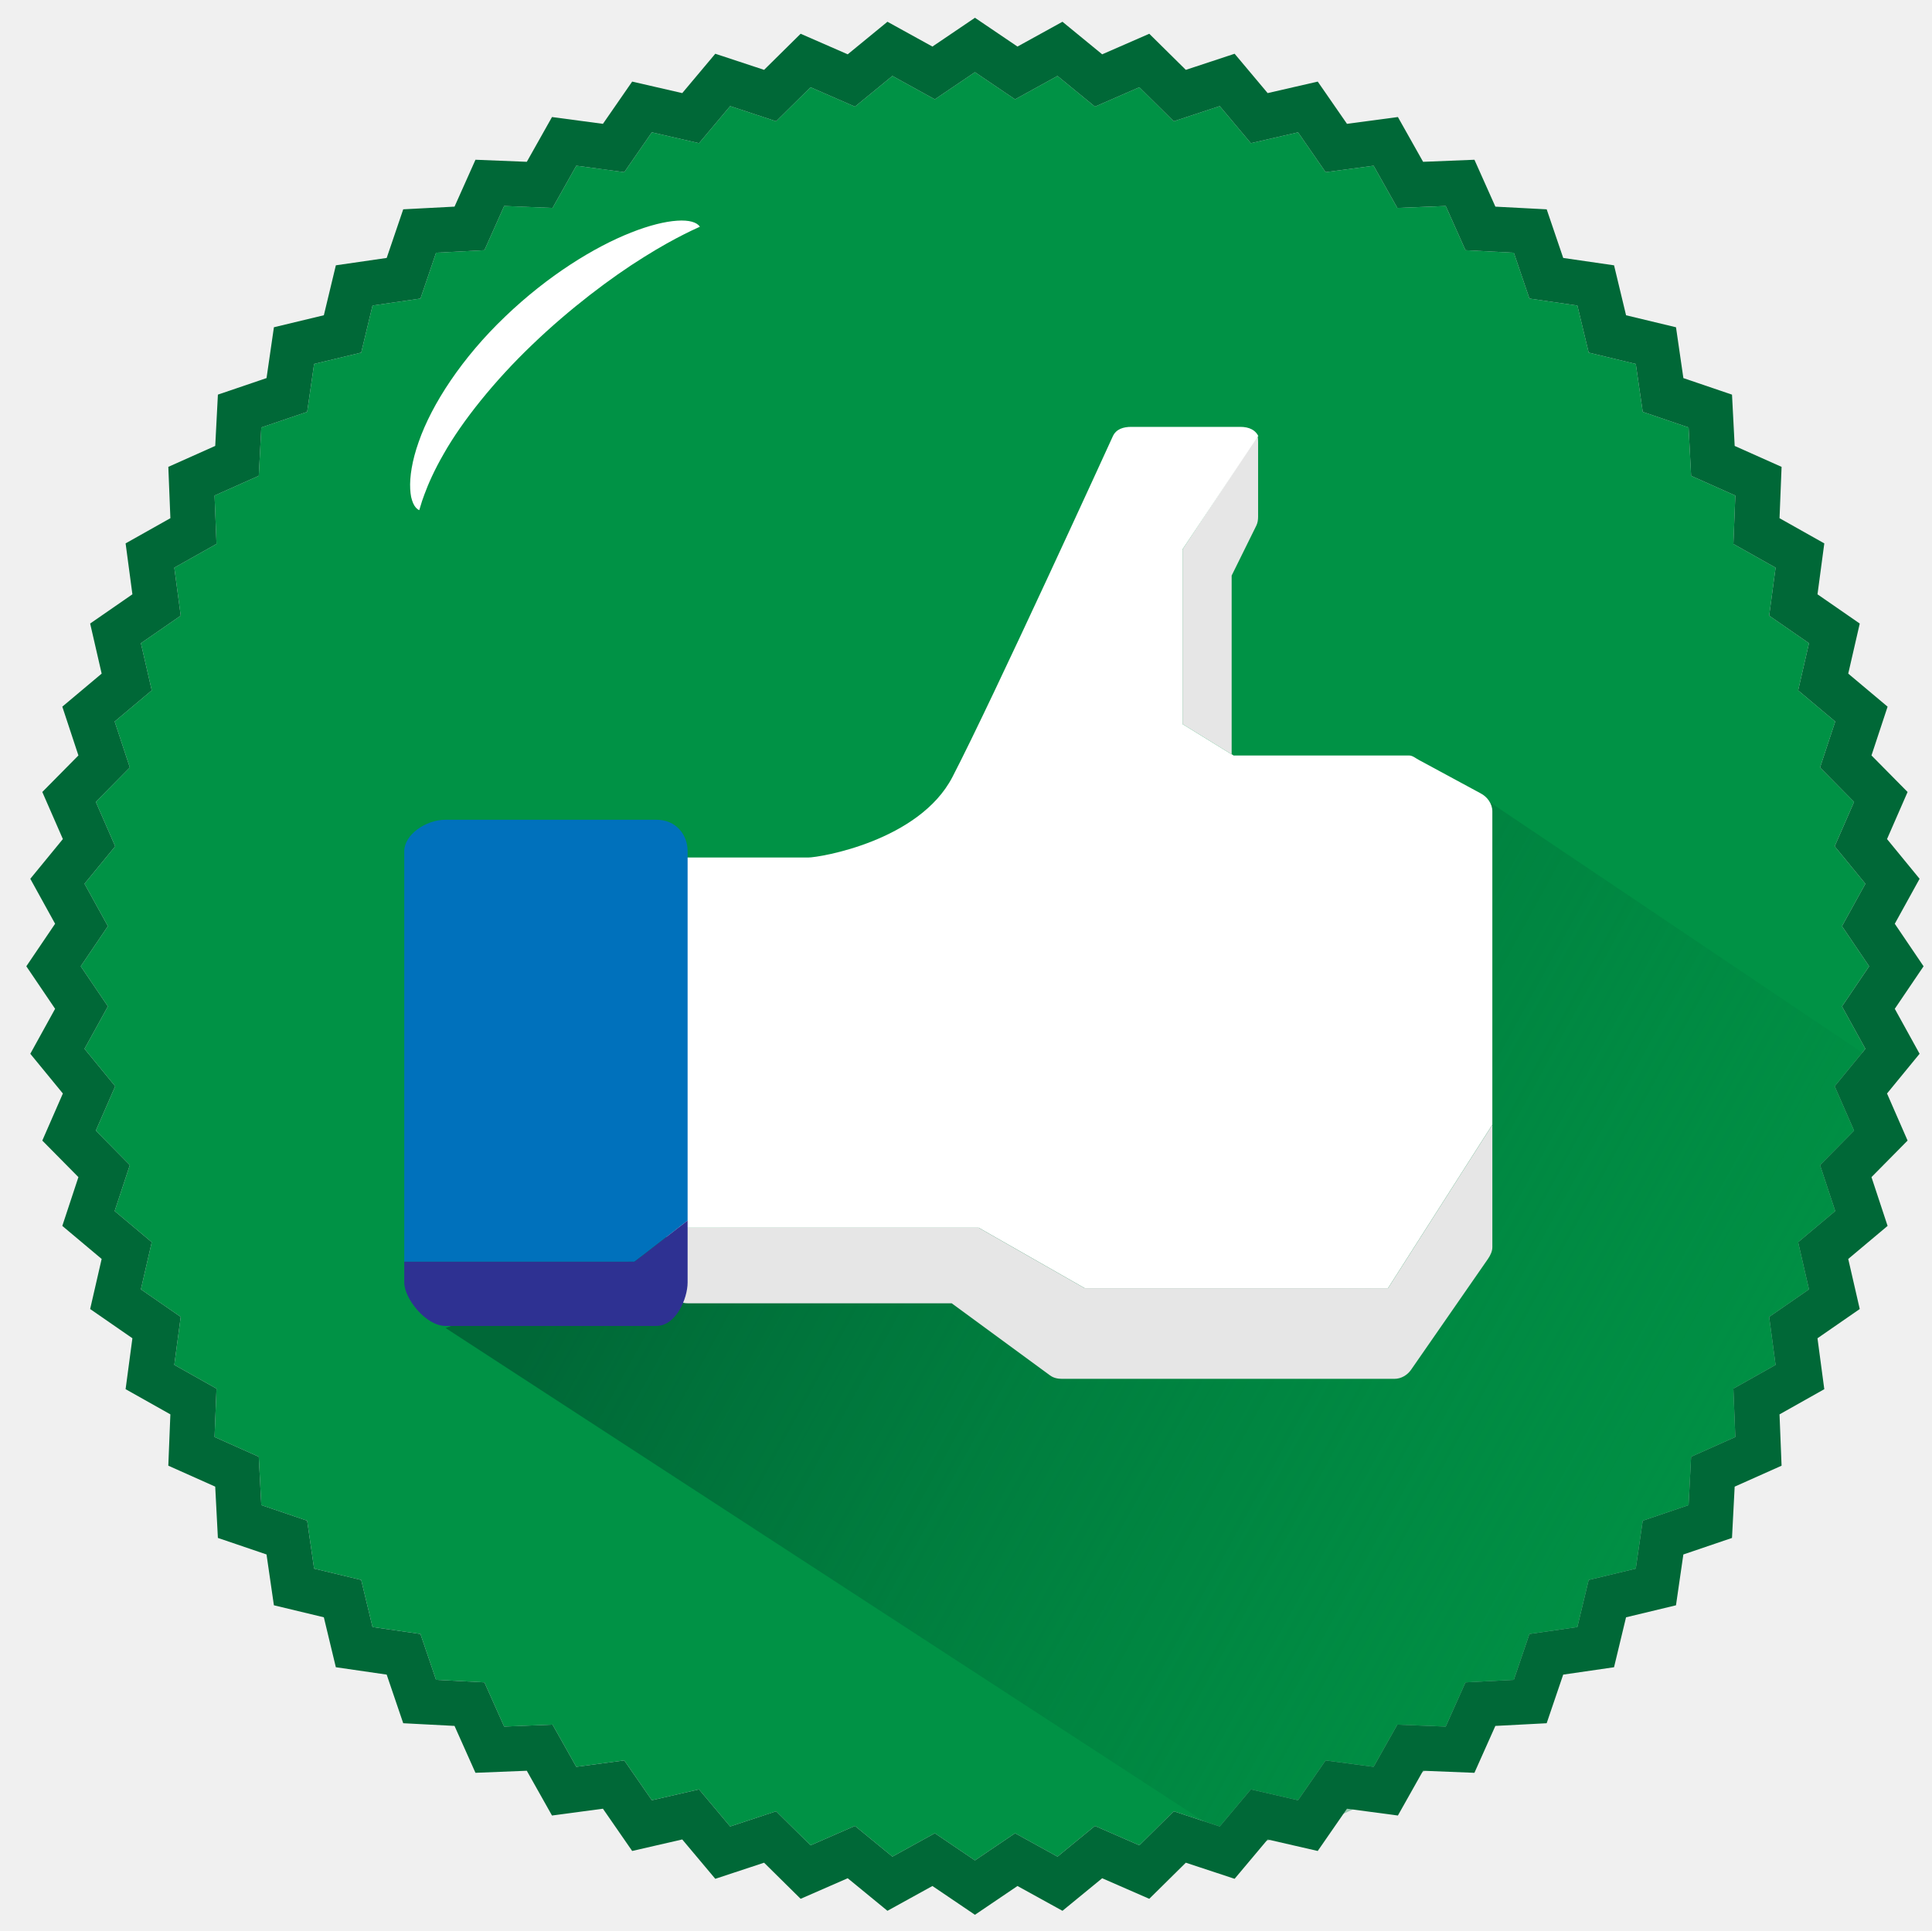
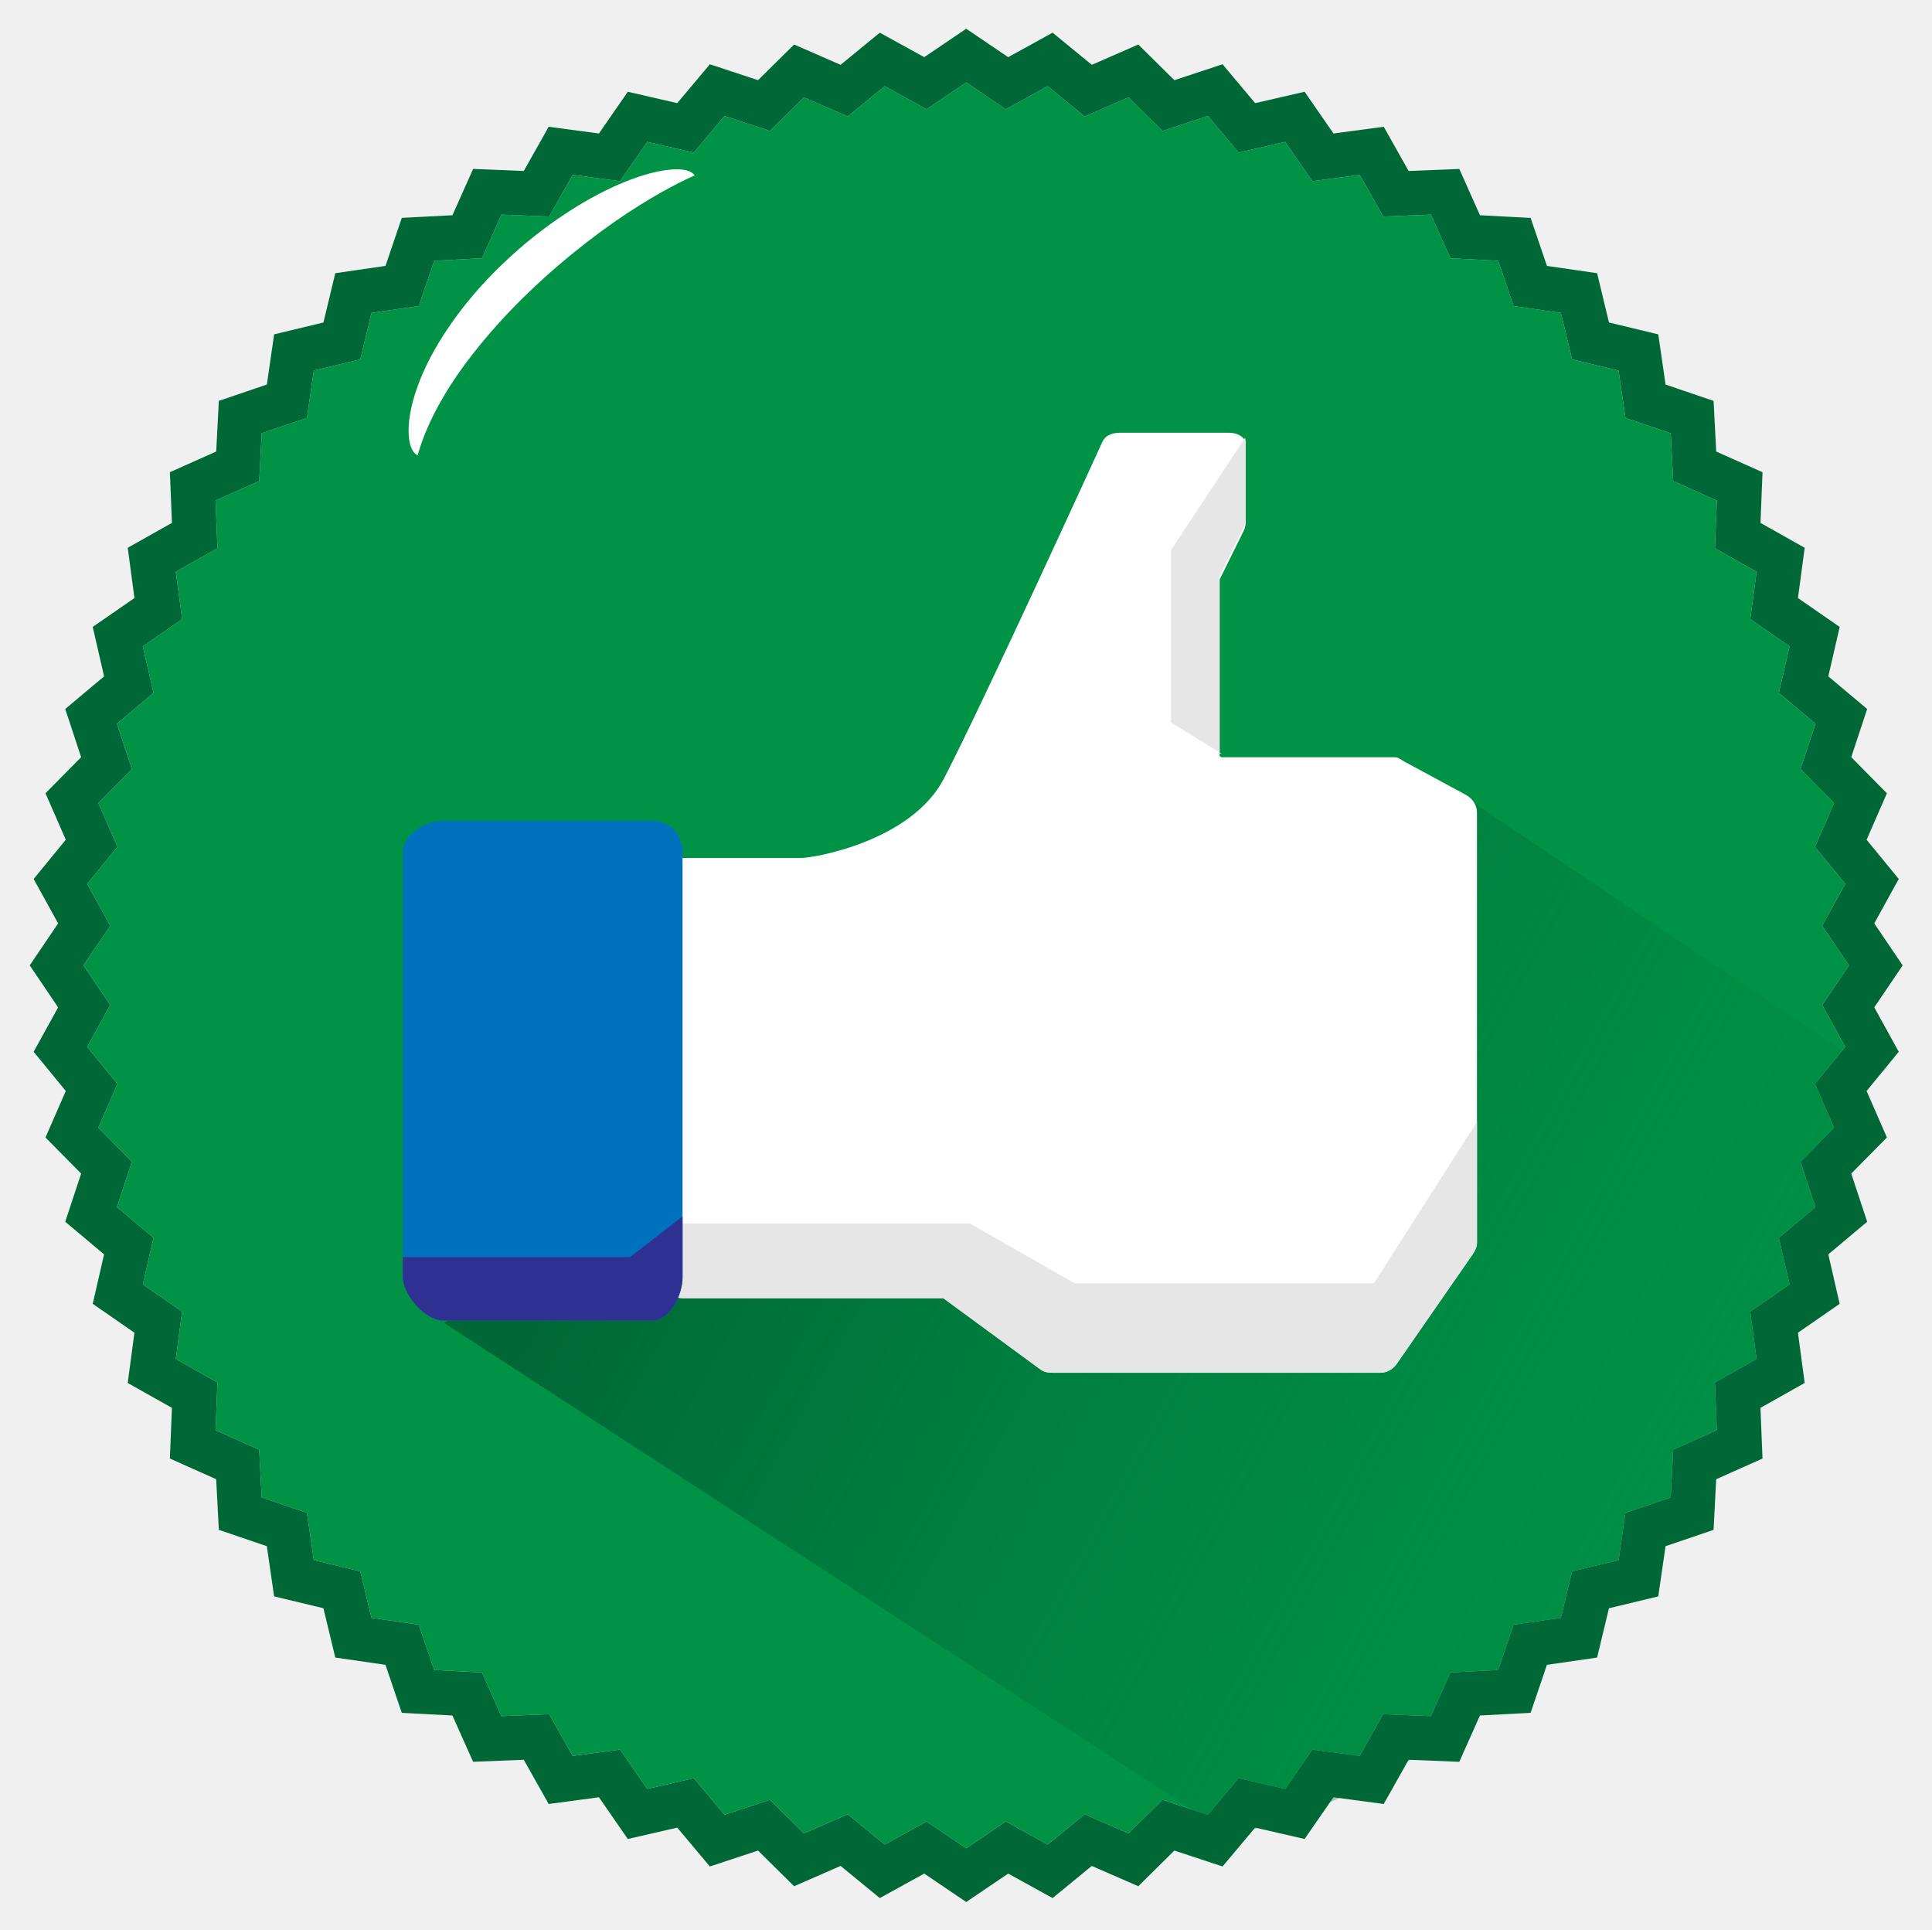
- <svg xmlns="http://www.w3.org/2000/svg" version="1.1" id="Layer_1" x="0px" y="0px" width="511.37px" height="511px" viewBox="0 0 511.37 511" enable-background="new 0 0 511.37 511" xml:space="preserve">
+ <svg xmlns="http://www.w3.org/2000/svg" version="1.1" id="Layer_1" x="0px" y="0px" width="518px" height="517.333px" viewBox="0 0 518 517.333" enable-background="new 0 0 518 517.333" xml:space="preserve">
+   <g>
+     <polygon fill="#009245" points="459.799,370.594 470.97,364.308 469.272,351.604 479.811,344.312 476.94,331.823 486.757,323.582    482.738,311.415 491.744,302.297 486.612,290.551 494.741,280.637 488.547,269.411 495.736,258.79 488.547,248.169    494.741,236.942 486.612,227.03 491.744,215.284 482.738,206.167 486.757,194 476.942,185.759 479.813,173.27 469.274,165.978    470.972,153.276 459.802,146.992 460.316,134.184 448.612,128.958 447.945,116.157 435.809,112.029 433.967,99.342 421.504,96.345    418.507,83.88 405.819,82.038 401.691,69.901 388.889,69.234 383.662,57.529 370.855,58.044 364.571,46.873 351.867,48.571    344.576,38.032 332.085,40.902 323.846,31.087 311.676,35.106 302.56,26.099 290.815,31.23 280.901,23.103 269.673,29.296    259.053,22.107 248.432,29.296 237.204,23.103 227.293,31.23 215.547,26.099 206.431,35.106 194.262,31.086 186.023,40.901    173.533,38.031 166.242,48.57 153.539,46.872 147.254,58.041 134.448,57.526 129.221,69.231 116.42,69.898 112.292,82.034    99.605,83.876 96.608,96.34 84.143,99.337 82.301,112.024 70.165,116.152 69.497,128.953 57.792,134.18 58.307,146.987    47.137,153.272 48.834,165.976 38.295,173.268 41.165,185.757 31.351,193.997 35.369,206.166 26.362,215.284 31.493,227.029    23.366,236.943 29.559,248.17 22.37,258.79 29.559,269.411 23.367,280.638 31.493,290.551 26.362,302.296 35.369,311.414    31.35,323.58 41.164,331.82 38.295,344.31 48.833,351.601 47.135,364.304 58.306,370.588 57.79,383.396 69.494,388.622    70.161,401.424 82.297,405.551 84.139,418.238 96.604,421.235 99.6,433.7 112.288,435.541 116.415,447.679 129.217,448.346    134.443,460.05 147.251,459.536 153.535,470.708 166.239,469.009 173.531,479.548 186.021,476.679 194.26,486.493 206.43,482.475    215.547,491.481 227.292,486.351 237.206,494.477 248.432,488.284 259.053,495.473 269.674,488.284 280.902,494.477    290.813,486.351 302.56,491.481 311.675,482.475 323.844,486.493 332.083,476.68 344.572,479.549 351.866,469.011 364.568,470.709    370.852,459.538 383.659,460.054 388.885,448.35 401.686,447.682 405.814,435.545 418.502,433.705 421.499,421.24 433.964,418.243    435.804,405.556 447.941,401.428 448.609,388.627 460.314,383.4  " />
+     <linearGradient id="SVGID_1_" gradientUnits="userSpaceOnUse" x1="534.496" y1="447.882" x2="195.4" y2="261.604">
+       <stop offset="0" style="stop-color:#009245;stop-opacity:0" />
+       <stop offset="1" style="stop-color:#006837" />
+     </linearGradient>
+     <path fill="url(#SVGID_1_)" d="M393.615,214.194L220.082,317.573l-101.143,36.973l210.72,137.108c0,0,53.712-6.352,111.066-75.686   s54.408-133.499,54.408-133.499L393.615,214.194z" />
+     <g>
+       <path fill="#FFFFFF" d="M334.046,118.359l-0.024,0.037c0.079,0.156,0.162,0.309,0.226,0.483L334.046,118.359z" />
+       <path fill="#FFFFFF" d="M392.828,212.969l-16.23-8.774c-0.752-0.381-1.696-1.195-2.539-1.195H327.77h-0.272L327,202.693v-47.335    l6.514-13.192c0.373-0.746,0.486-1.569,0.486-2.403v-19.699c0-0.512-0.011-0.999-0.114-1.465l0.135-0.203    c-0.86-1.695-2.61-2.396-4.732-2.396h-28.852c-2.11,0-4.025,0.581-4.894,2.503c-0.318,0.702-31.9,69.867-42.455,90.197    C244.3,225.624,217.999,230,214.89,230h-34.239c-1.446,0-2.831,0.831-3.842,1.865c-1.01,1.034-1.562,2.955-1.53,4.4L177.33,328    l0.338,14.897c0.066,2.918,2.451,5.103,5.371,5.103h69.863l26.036,19.096c0.925,0.683,2.044,0.904,3.193,0.904h87.949    c1.77,0,3.426-0.974,4.428-2.434l20.323-29.302c0.615-0.894,1.17-2.007,1.17-3.094V300.73v-82.967    C396,215.738,394.635,213.884,392.828,212.969z" />
+     </g>
+     <path fill="#E6E6E6" d="M288.1,344l-28.056-16H177.33l0.338,14.897c0.066,2.918,2.451,5.103,5.371,5.103h69.863l26.036,19.096   c0.925,0.683,2.044,0.904,3.193,0.904h87.949c1.77,0,3.426-0.974,4.428-2.434l20.323-29.302c0.615-0.894,1.17-2.007,1.17-3.094   V300.73L368.388,344H288.1z" />
+     <path fill="#0071BC" d="M174.711,220h-55.772c-5.237,0-10.939,3.946-10.939,8.341V337v0.946v4.547   c0,4.23,5.702,11.507,10.939,11.507h55.772c5.237,0,8.289-7.277,8.289-11.507v-15.88v-0.518v-97.754   C183,223.946,179.948,220,174.711,220z" />
+     <path fill="#006837" d="M502.519,270.047l7.621-11.256l-7.621-11.257l6.568-11.905l-8.621-10.514l5.444-12.462l-9.558-9.675   l4.265-12.914l-10.416-8.745l3.046-13.256l-11.184-7.739l1.801-13.48l-11.851-6.668l0.545-13.587l-12.415-5.544l-0.707-13.578   l-12.872-4.378l-1.953-13.455l-13.218-3.178l-3.178-13.219l-13.455-1.952l-4.377-12.873l-13.579-0.708l-5.544-12.415l-13.588,0.546   l-6.668-11.853l-13.48,1.801l-7.738-11.184l-13.257,3.046l-8.745-10.417l-12.915,4.265l-9.675-9.558l-12.462,5.444l-10.515-8.62   l-11.906,6.566l-11.256-7.62l-11.257,7.62l-11.906-6.567l-10.514,8.621l-12.462-5.444l-9.675,9.558l-12.914-4.265l-8.746,10.417   l-13.255-3.046l-7.739,11.184l-13.479-1.802l-6.669,11.852l-13.587-0.546L121.308,57.7l-13.578,0.708l-4.378,12.872l-13.455,1.952   l-3.178,13.219L73.5,89.629l-1.952,13.455l-12.872,4.378l-0.708,13.578l-12.416,5.545l0.546,13.588l-11.853,6.668l1.801,13.48   l-11.184,7.738l3.046,13.257l-10.417,8.746l4.265,12.914l-9.559,9.675l5.444,12.462l-8.621,10.516l6.567,11.905L7.968,258.79   l7.619,11.256l-6.567,11.906l8.621,10.514l-5.444,12.462l9.558,9.674l-4.265,12.914l10.416,8.746l-3.045,13.256l11.184,7.738   l-1.802,13.479l11.852,6.668l-0.547,13.586l12.416,5.545l0.708,13.577l12.872,4.379l1.952,13.454l13.219,3.178l3.178,13.219   l13.455,1.953l4.378,12.871l13.578,0.709l5.545,12.415l13.587-0.545l6.669,11.852l13.48-1.801l7.74,11.184l13.255-3.046   l8.746,10.417l12.915-4.265l9.675,9.559l12.462-5.445l10.515,8.62l11.904-6.565l11.257,7.62l11.257-7.62l11.906,6.565l10.514-8.619   l12.462,5.444l9.674-9.559l12.914,4.265l8.745-10.416l13.256,3.046l7.738-11.184l13.48,1.801l6.668-11.851l13.587,0.546   l5.543-12.415l13.579-0.709l4.377-12.871l13.455-1.952l3.178-13.219l13.219-3.178l1.952-13.454l12.874-4.379l0.707-13.577   l12.416-5.544l-0.545-13.587l11.851-6.669l-1.801-13.479l11.185-7.74l-3.046-13.256l10.417-8.746l-4.265-12.915l9.558-9.676   l-5.444-12.461l8.62-10.516L502.519,270.047z M447.941,401.428l-12.137,4.128l-1.84,12.687l-12.465,2.997l-2.997,12.465   l-12.688,1.84l-4.128,12.137l-12.801,0.667l-5.226,11.704l-12.807-0.516l-6.284,11.171l-12.702-1.698l-7.293,10.538l-12.489-2.869   l-8.239,9.813l-12.169-4.018l-9.115,9.007l-11.747-5.131l-9.911,8.126l-11.228-6.193l-10.621,7.189l-10.621-7.189l-11.227,6.193   l-9.914-8.126l-11.744,5.131l-9.117-9.007l-12.169,4.018l-8.24-9.814l-12.49,2.869l-7.292-10.538l-12.704,1.698l-6.284-11.172   l-12.808,0.515l-5.227-11.704l-12.801-0.667l-4.128-12.137L99.6,433.7l-2.997-12.465l-12.465-2.997l-1.841-12.687l-12.136-4.128   l-0.667-12.801l-11.704-5.226l0.515-12.808l-11.171-6.284l1.698-12.704l-10.538-7.291l2.869-12.489l-9.814-8.24l4.019-12.167   l-9.007-9.117l5.131-11.746l-8.127-9.912l6.193-11.228l-7.189-10.62l7.189-10.62l-6.193-11.227l8.127-9.914l-5.131-11.745   l9.007-9.117l-4.018-12.169l9.814-8.24l-2.87-12.489l10.539-7.292l-1.698-12.704l11.171-6.285l-0.515-12.807l11.704-5.227   l0.669-12.801l12.136-4.128l1.841-12.687l12.465-2.997l2.997-12.465l12.687-1.841l4.128-12.136l12.801-0.667l5.227-11.704   l12.807,0.515l6.285-11.17l12.702,1.698l7.292-10.539l12.49,2.87l8.239-9.814l12.168,4.019l9.117-9.007l11.746,5.131l9.912-8.127   l11.228,6.193l10.621-7.189l10.62,7.189l11.228-6.193l9.914,8.127l11.745-5.131l9.116,9.007l12.17-4.019l8.239,9.815l12.49-2.87   l7.291,10.539l12.705-1.698l6.284,11.17l12.807-0.514l5.227,11.705l12.801,0.667l4.128,12.137l12.688,1.841l2.997,12.465   l12.464,2.997l1.841,12.687l12.136,4.128l0.667,12.801l11.704,5.226l-0.515,12.808l11.171,6.284l-1.698,12.703l10.538,7.292   l-2.871,12.489l9.815,8.24l-4.018,12.168l9.006,9.117l-5.132,11.746l8.129,9.912l-6.194,11.227l7.19,10.621l-7.19,10.62   l6.194,11.227l-8.129,9.913l5.132,11.746l-9.006,9.118l4.018,12.168l-9.816,8.24l2.871,12.489l-10.539,7.292l1.698,12.703   l-11.171,6.286l0.515,12.806l-11.705,5.227L447.941,401.428z" />
+     <path fill="#E6E6E6" d="M314,193.681L327.498,202H327v-47.642l6.514-13.192c0.373-0.746,0.486-1.569,0.486-2.403v-19.699   c0-0.6-0.006-1.166-0.17-1.704L314,147.418V193.681z" />
+     <path fill="#2E3192" d="M108,337v0.946v4.547c0,4.23,5.702,11.507,10.939,11.507h55.772c5.237,0,8.289-7.277,8.289-11.507v-15.88   v-0.518L168.93,337H108z" />
+   </g>
  <g>
    <g>
-       <polygon fill="#009245" points="458.799,367.594 469.97,361.308 468.272,348.604 478.811,341.312 475.94,328.823 485.757,320.582     481.738,308.415 490.744,299.297 485.612,287.551 493.741,277.637 487.547,266.411 494.736,255.79 487.547,245.169     493.741,233.942 485.612,224.03 490.744,212.284 481.738,203.167 485.757,191 475.942,182.759 478.813,170.27 468.274,162.978     469.972,150.276 458.802,143.992 459.316,131.184 447.612,125.958 446.945,113.157 434.809,109.029 432.967,96.342     420.504,93.345 417.507,80.88 404.819,79.038 400.691,66.901 387.889,66.234 382.662,54.529 369.855,55.044 363.571,43.873     350.867,45.571 343.576,35.032 331.085,37.902 322.846,28.087 310.676,32.106 301.56,23.099 289.815,28.23 279.901,20.103     268.673,26.296 258.053,19.107 247.432,26.296 236.204,20.103 226.293,28.23 214.547,23.099 205.431,32.106 193.262,28.086     185.023,37.901 172.533,35.031 165.242,45.57 152.539,43.872 146.254,55.041 133.448,54.526 128.221,66.231 115.42,66.898     111.292,79.034 98.605,80.876 95.608,93.34 83.143,96.337 81.301,109.024 69.165,113.152 68.497,125.953 56.792,131.18     57.307,143.987 46.137,150.272 47.834,162.976 37.295,170.268 40.165,182.757 30.351,190.997 34.369,203.166 25.362,212.284     30.493,224.029 22.366,233.943 28.559,245.17 21.37,255.79 28.559,266.411 22.367,277.638 30.493,287.551 25.362,299.296     34.369,308.414 30.35,320.58 40.164,328.82 37.295,341.31 47.833,348.601 46.135,361.304 57.306,367.588 56.79,380.396     68.494,385.622 69.161,398.424 81.297,402.551 83.139,415.238 95.604,418.235 98.6,430.7 111.288,432.541 115.415,444.679     128.217,445.346 133.443,457.05 146.251,456.536 152.535,467.708 165.239,466.009 172.531,476.548 185.021,473.679     193.26,483.493 205.43,479.475 214.547,488.481 226.292,483.351 236.206,491.477 247.432,485.284 258.053,492.473     268.674,485.284 279.902,491.477 289.813,483.351 301.56,488.481 310.675,479.475 322.844,483.493 331.083,473.68     343.572,476.549 350.866,466.011 363.568,467.709 369.852,456.538 382.659,457.054 387.885,445.35 400.686,444.682     404.814,432.545 417.502,430.705 420.499,418.24 432.964,415.243 434.804,402.556 446.941,398.428 447.609,385.627 459.314,380.4       " />
-       <linearGradient id="SVGID_1_" gradientUnits="userSpaceOnUse" x1="533.496" y1="444.882" x2="194.4" y2="258.604">
-         <stop offset="0" style="stop-color:#009245;stop-opacity:0" />
-         <stop offset="1" style="stop-color:#006837" />
-       </linearGradient>
-       <path fill="url(#SVGID_1_)" d="M392.615,211.194L219.082,314.573l-101.143,36.973l210.72,137.108c0,0,53.712-6.352,111.066-75.686    s54.408-133.499,54.408-133.499L392.615,211.194z" />
      <g>
-         <g>
-           <path fill="#E6E6E6" d="M313,191.681L326.498,200H326v-47.642l6.514-13.192c0.373-0.746,0.486-1.569,0.486-2.403v-19.699      c0-0.6-0.006-1.166-0.17-1.704L313,145.418V191.681z" />
-           <path fill="#FFFFFF" d="M391.828,209.969l-16.23-8.774c-0.752-0.381-1.696-1.195-2.539-1.195H326.77h-0.272L313,191.681v-46.263      l20.046-30.059l0.201,0.519c-0.753-2.057-2.64-2.879-4.958-2.879h-28.852c-2.11,0-4.025,0.581-4.894,2.503      c-0.318,0.702-31.9,69.868-42.455,90.197C243.3,222.624,216.999,227,213.89,227h-34.239c-1.446,0-2.831,0.831-3.842,1.865      c-1.01,1.034-1.562,2.955-1.53,4.4L176.33,325h82.714l28.056,16h80.288L395,297.73v-82.967      C395,212.738,393.635,210.884,391.828,209.969z" />
-           <path fill="#E6E6E6" d="M287.1,341l-28.056-16H176.33l0.338,14.897c0.066,2.918,2.451,5.103,5.371,5.103h69.863l26.036,19.096      c0.925,0.683,2.044,0.904,3.193,0.904h87.949c1.77,0,3.426-0.974,4.428-2.434l20.323-29.302c0.615-0.894,1.17-2.007,1.17-3.094      V297.73L367.388,341H287.1z" />
-         </g>
-         <g>
-           <path fill="#0071BC" d="M173.711,217h-55.772c-5.237,0-10.939,3.946-10.939,8.341V334h60.93L182,323.095v-97.754      C182,220.946,178.948,217,173.711,217z" />
-           <path fill="#2E3192" d="M107,334v0.946v4.547c0,4.23,5.702,11.507,10.939,11.507h55.772c5.237,0,8.289-7.277,8.289-11.507      v-15.88v-0.518L167.93,334H107z" />
-         </g>
-       </g>
-       <path fill="#006837" d="M501.519,267.047l7.621-11.256l-7.621-11.257l6.568-11.905l-8.621-10.514l5.444-12.462l-9.558-9.675    l4.265-12.914l-10.416-8.745l3.046-13.256l-11.184-7.739l1.801-13.48l-11.851-6.668l0.545-13.587l-12.415-5.544l-0.707-13.578    l-12.872-4.378l-1.953-13.455l-13.218-3.178l-3.178-13.219l-13.455-1.952l-4.377-12.873l-13.579-0.708l-5.544-12.415    l-13.588,0.546l-6.668-11.853l-13.48,1.801l-7.738-11.184l-13.257,3.046l-8.745-10.417l-12.915,4.265l-9.675-9.558l-12.462,5.444    l-10.515-8.62l-11.906,6.566l-11.256-7.62l-11.257,7.62l-11.906-6.567l-10.514,8.621l-12.462-5.444l-9.675,9.558l-12.914-4.265    l-8.746,10.417l-13.255-3.046l-7.739,11.184l-13.479-1.802l-6.669,11.852l-13.587-0.546L120.308,54.7l-13.578,0.708l-4.378,12.872    l-13.455,1.952l-3.178,13.219L72.5,86.629l-1.952,13.455l-12.872,4.378l-0.708,13.578l-12.416,5.545l0.546,13.588l-11.853,6.668    l1.801,13.48l-11.184,7.738l3.046,13.257l-10.417,8.746l4.265,12.914l-9.559,9.675l5.444,12.462l-8.621,10.516l6.567,11.905    L6.968,255.79l7.619,11.256l-6.567,11.906l8.621,10.514l-5.444,12.462l9.558,9.674l-4.265,12.914l10.416,8.746l-3.045,13.256    l11.184,7.738l-1.802,13.479l11.852,6.668l-0.547,13.586l12.416,5.545l0.708,13.577l12.872,4.379l1.952,13.454l13.219,3.178    l3.178,13.219l13.455,1.953l4.378,12.871l13.578,0.709l5.545,12.415l13.587-0.545l6.669,11.852l13.48-1.801l7.74,11.184    l13.255-3.046l8.746,10.417l12.915-4.265l9.675,9.559l12.462-5.445l10.515,8.62l11.904-6.565l11.257,7.62l11.257-7.62    l11.906,6.565l10.514-8.619l12.462,5.444l9.674-9.559l12.914,4.265l8.745-10.416l13.256,3.046l7.738-11.184l13.48,1.801    l6.668-11.851l13.587,0.546l5.543-12.415l13.579-0.709l4.377-12.871l13.455-1.952l3.178-13.219l13.219-3.178l1.952-13.454    l12.874-4.379l0.707-13.577l12.416-5.544l-0.545-13.587l11.851-6.669l-1.801-13.479l11.185-7.74l-3.046-13.256l10.417-8.746    l-4.265-12.915l9.558-9.676l-5.444-12.461l8.62-10.516L501.519,267.047z M446.941,398.428l-12.137,4.128l-1.84,12.687    l-12.465,2.997l-2.997,12.465l-12.688,1.84l-4.128,12.137l-12.801,0.667l-5.226,11.704l-12.807-0.516l-6.284,11.171l-12.702-1.698    l-7.293,10.538l-12.489-2.869l-8.239,9.813l-12.169-4.018l-9.115,9.007l-11.747-5.131l-9.911,8.126l-11.228-6.193l-10.621,7.189    l-10.621-7.189l-11.227,6.193l-9.914-8.126l-11.744,5.131l-9.117-9.007l-12.169,4.018l-8.24-9.814l-12.49,2.869l-7.292-10.538    l-12.704,1.698l-6.284-11.172l-12.808,0.515l-5.227-11.704l-12.801-0.667l-4.128-12.137L98.6,430.7l-2.997-12.465l-12.465-2.997    l-1.841-12.687l-12.136-4.128l-0.667-12.801l-11.704-5.226l0.515-12.808l-11.171-6.284l1.698-12.704l-10.538-7.291l2.869-12.489    l-9.814-8.24l4.019-12.167l-9.007-9.117l5.131-11.746l-8.127-9.912l6.193-11.228l-7.189-10.62l7.189-10.62l-6.193-11.227    l8.127-9.914l-5.131-11.745l9.007-9.117l-4.018-12.169l9.814-8.24l-2.87-12.489l10.539-7.292l-1.698-12.704l11.171-6.285    l-0.515-12.807l11.704-5.227l0.669-12.801l12.136-4.128l1.841-12.687l12.465-2.997l2.997-12.465l12.687-1.841l4.128-12.136    l12.801-0.667l5.227-11.704l12.807,0.515l6.285-11.17l12.702,1.698l7.292-10.539l12.49,2.87l8.239-9.814l12.168,4.019l9.117-9.007    l11.746,5.131l9.912-8.127l11.228,6.193l10.621-7.189l10.62,7.189l11.228-6.193l9.914,8.127l11.745-5.131l9.116,9.007l12.17-4.019    l8.239,9.815l12.49-2.87l7.291,10.539l12.705-1.698l6.284,11.17l12.807-0.514l5.227,11.705l12.801,0.667l4.128,12.137    l12.688,1.841l2.997,12.465l12.464,2.997l1.841,12.687l12.136,4.128l0.667,12.801l11.704,5.226l-0.515,12.808l11.171,6.284    l-1.698,12.703l10.538,7.292l-2.871,12.489l9.815,8.24l-4.018,12.168l9.006,9.117l-5.132,11.746l8.129,9.912l-6.194,11.227    l7.19,10.621l-7.19,10.62l6.194,11.227l-8.129,9.913l5.132,11.746l-9.006,9.118l4.018,12.168l-9.816,8.24l2.871,12.489    l-10.539,7.292l1.698,12.703l-11.171,6.286l0.515,12.806l-11.705,5.227L446.941,398.428z" />
-     </g>
-     <g>
-       <g>
-         <g>
-           <path fill="#FFFFFF" d="M133.677,83.834c-11.356,10.833-19.388,23.15-22.854,33.14c-1.77,4.977-2.417,9.316-2.249,12.445      c0.046,0.786,0.115,1.49,0.245,2.121c0.145,0.635,0.323,1.189,0.531,1.661c0.417,0.944,0.959,1.559,1.619,1.849      c0,0,0.117-0.381,0.337-1.096c0.212-0.716,0.523-1.766,1.034-3.087c0.968-2.646,2.601-6.402,5.102-10.722      c4.903-8.686,13.492-19.4,23.397-28.864c9.875-9.502,20.906-17.831,29.587-23.221c4.33-2.721,8.05-4.742,10.673-6.061      c1.311-0.668,2.349-1.155,3.059-1.475c0.708-0.328,1.086-0.504,1.086-0.504c-0.771-1.196-2.857-1.82-6.012-1.599      c-3.152,0.204-7.372,1.218-12.232,3.15C157.281,65.408,145.007,72.951,133.677,83.834z" />
-         </g>
+         <path fill="#FFFFFF" d="M134.677,70.834c-11.356,10.833-19.388,23.15-22.854,33.14c-1.77,4.977-2.417,9.316-2.249,12.445     c0.046,0.786,0.115,1.49,0.245,2.121c0.145,0.635,0.323,1.189,0.531,1.661c0.417,0.944,0.959,1.559,1.619,1.849     c0,0,0.117-0.381,0.337-1.096c0.212-0.716,0.523-1.766,1.034-3.087c0.968-2.646,2.601-6.402,5.102-10.722     c4.903-8.686,13.492-19.4,23.397-28.864c9.875-9.502,20.906-17.831,29.587-23.221c4.33-2.721,8.05-4.742,10.673-6.061     c1.311-0.668,2.349-1.155,3.059-1.475c0.708-0.328,1.086-0.504,1.086-0.504c-0.771-1.196-2.857-1.82-6.012-1.599     c-3.152,0.204-7.372,1.218-12.232,3.15C158.281,52.408,146.007,59.951,134.677,70.834z" />
      </g>
    </g>
  </g>
</svg>
